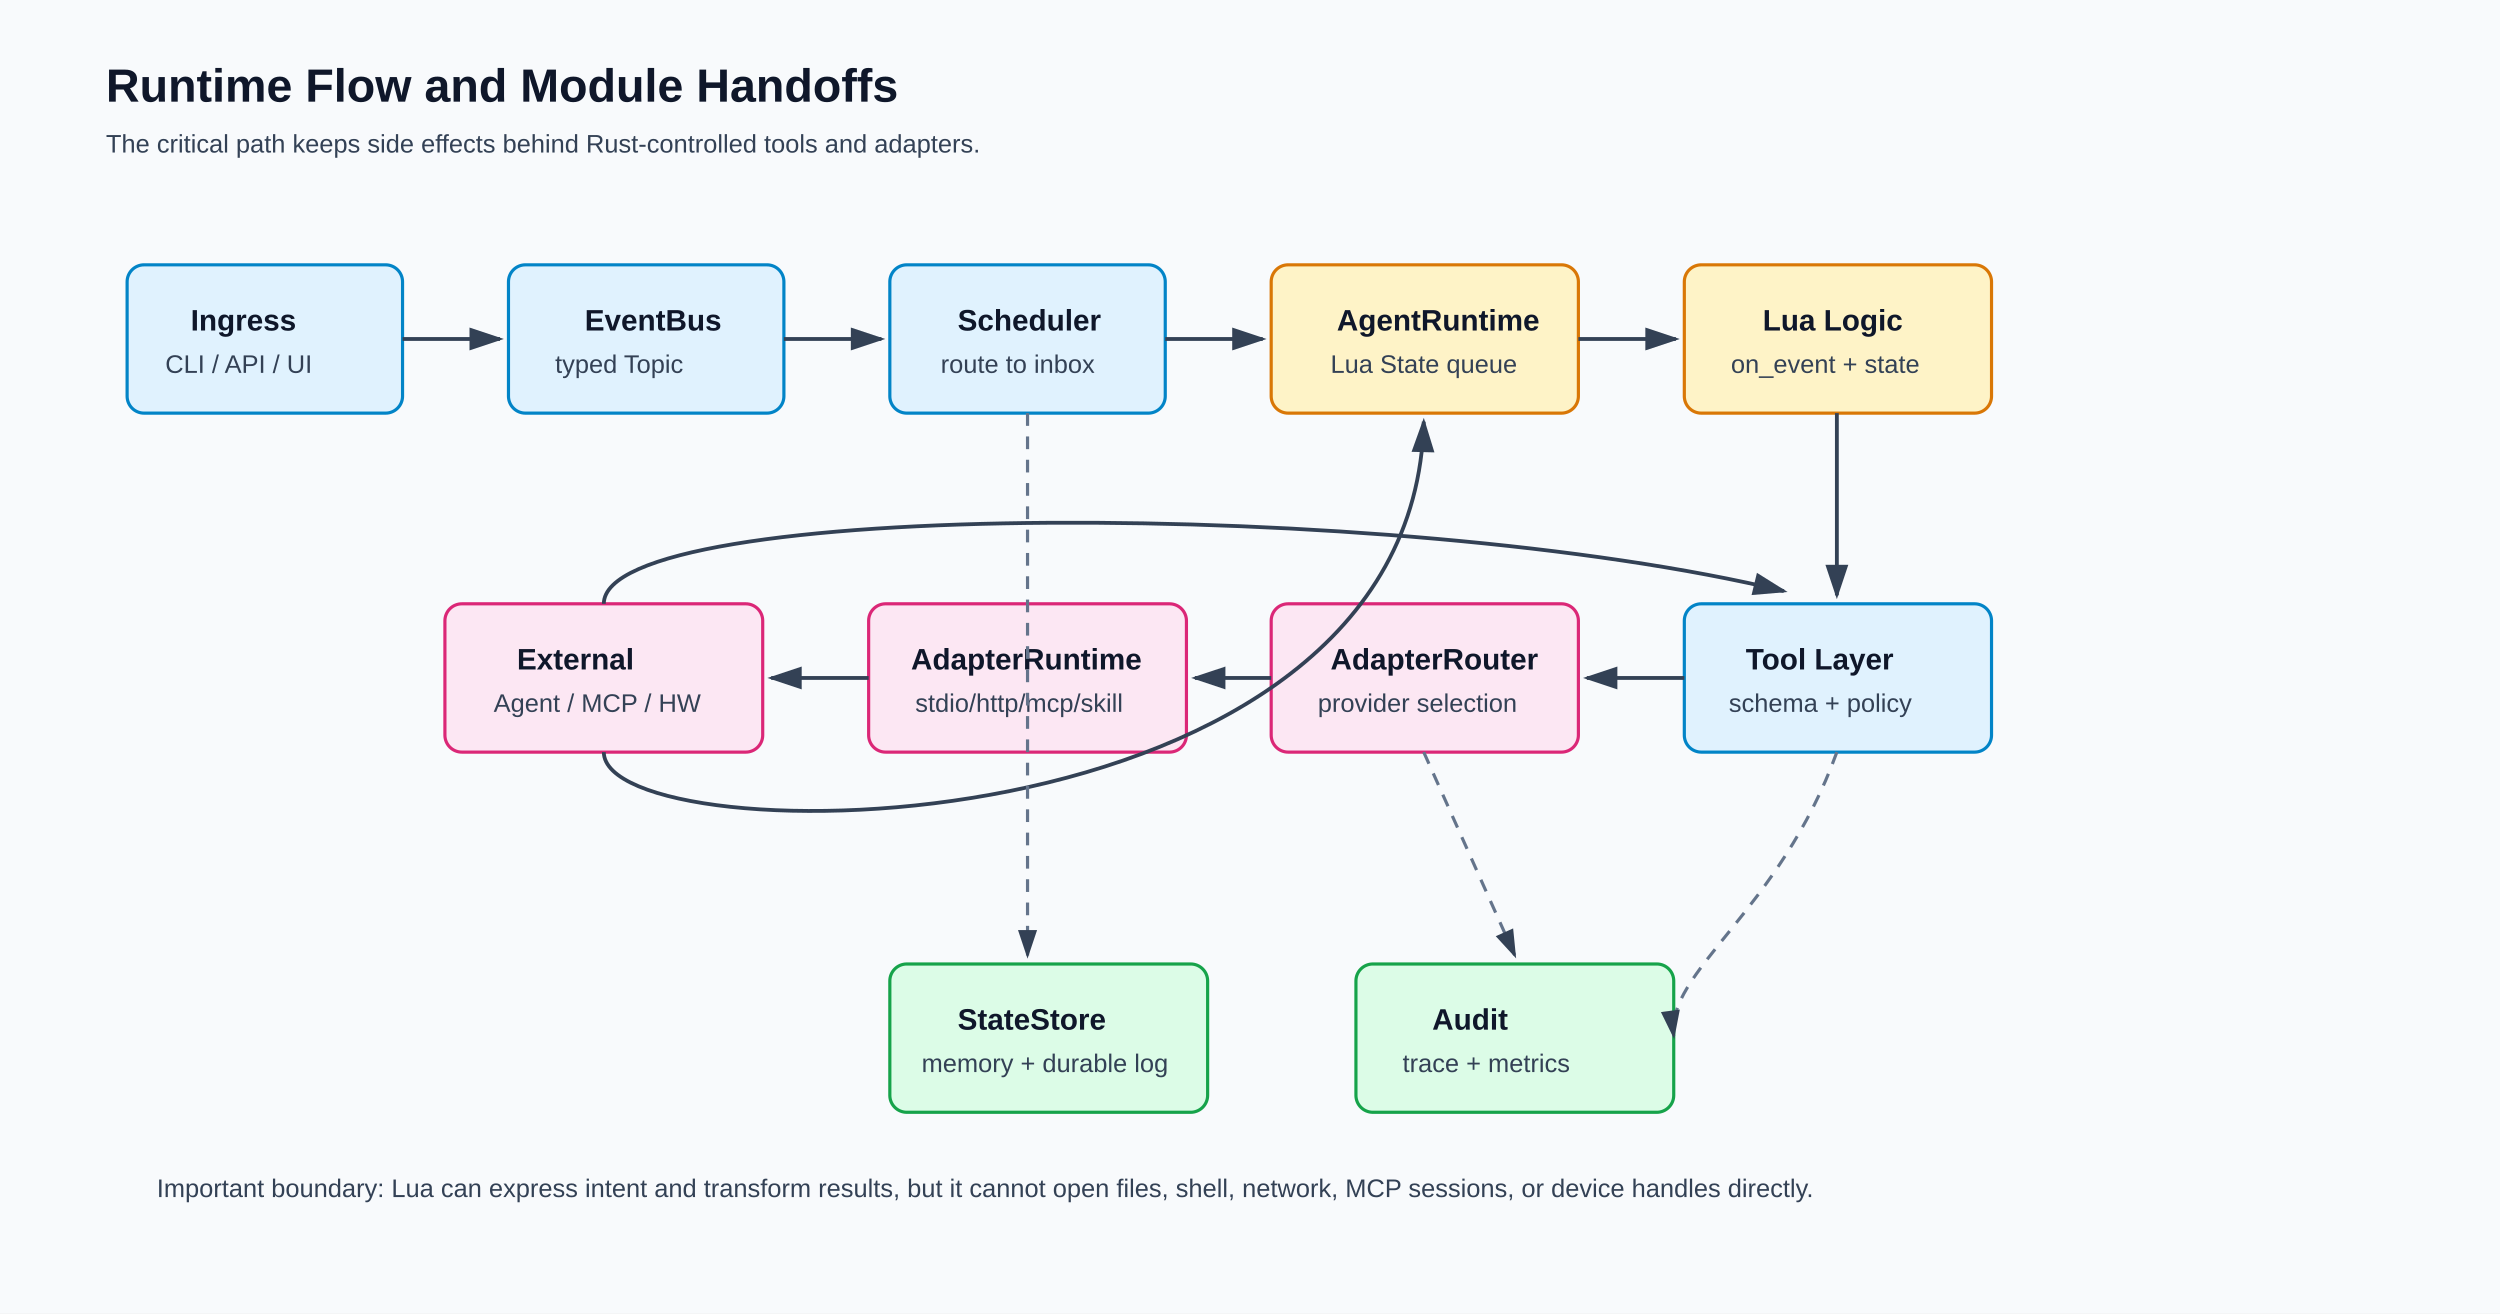
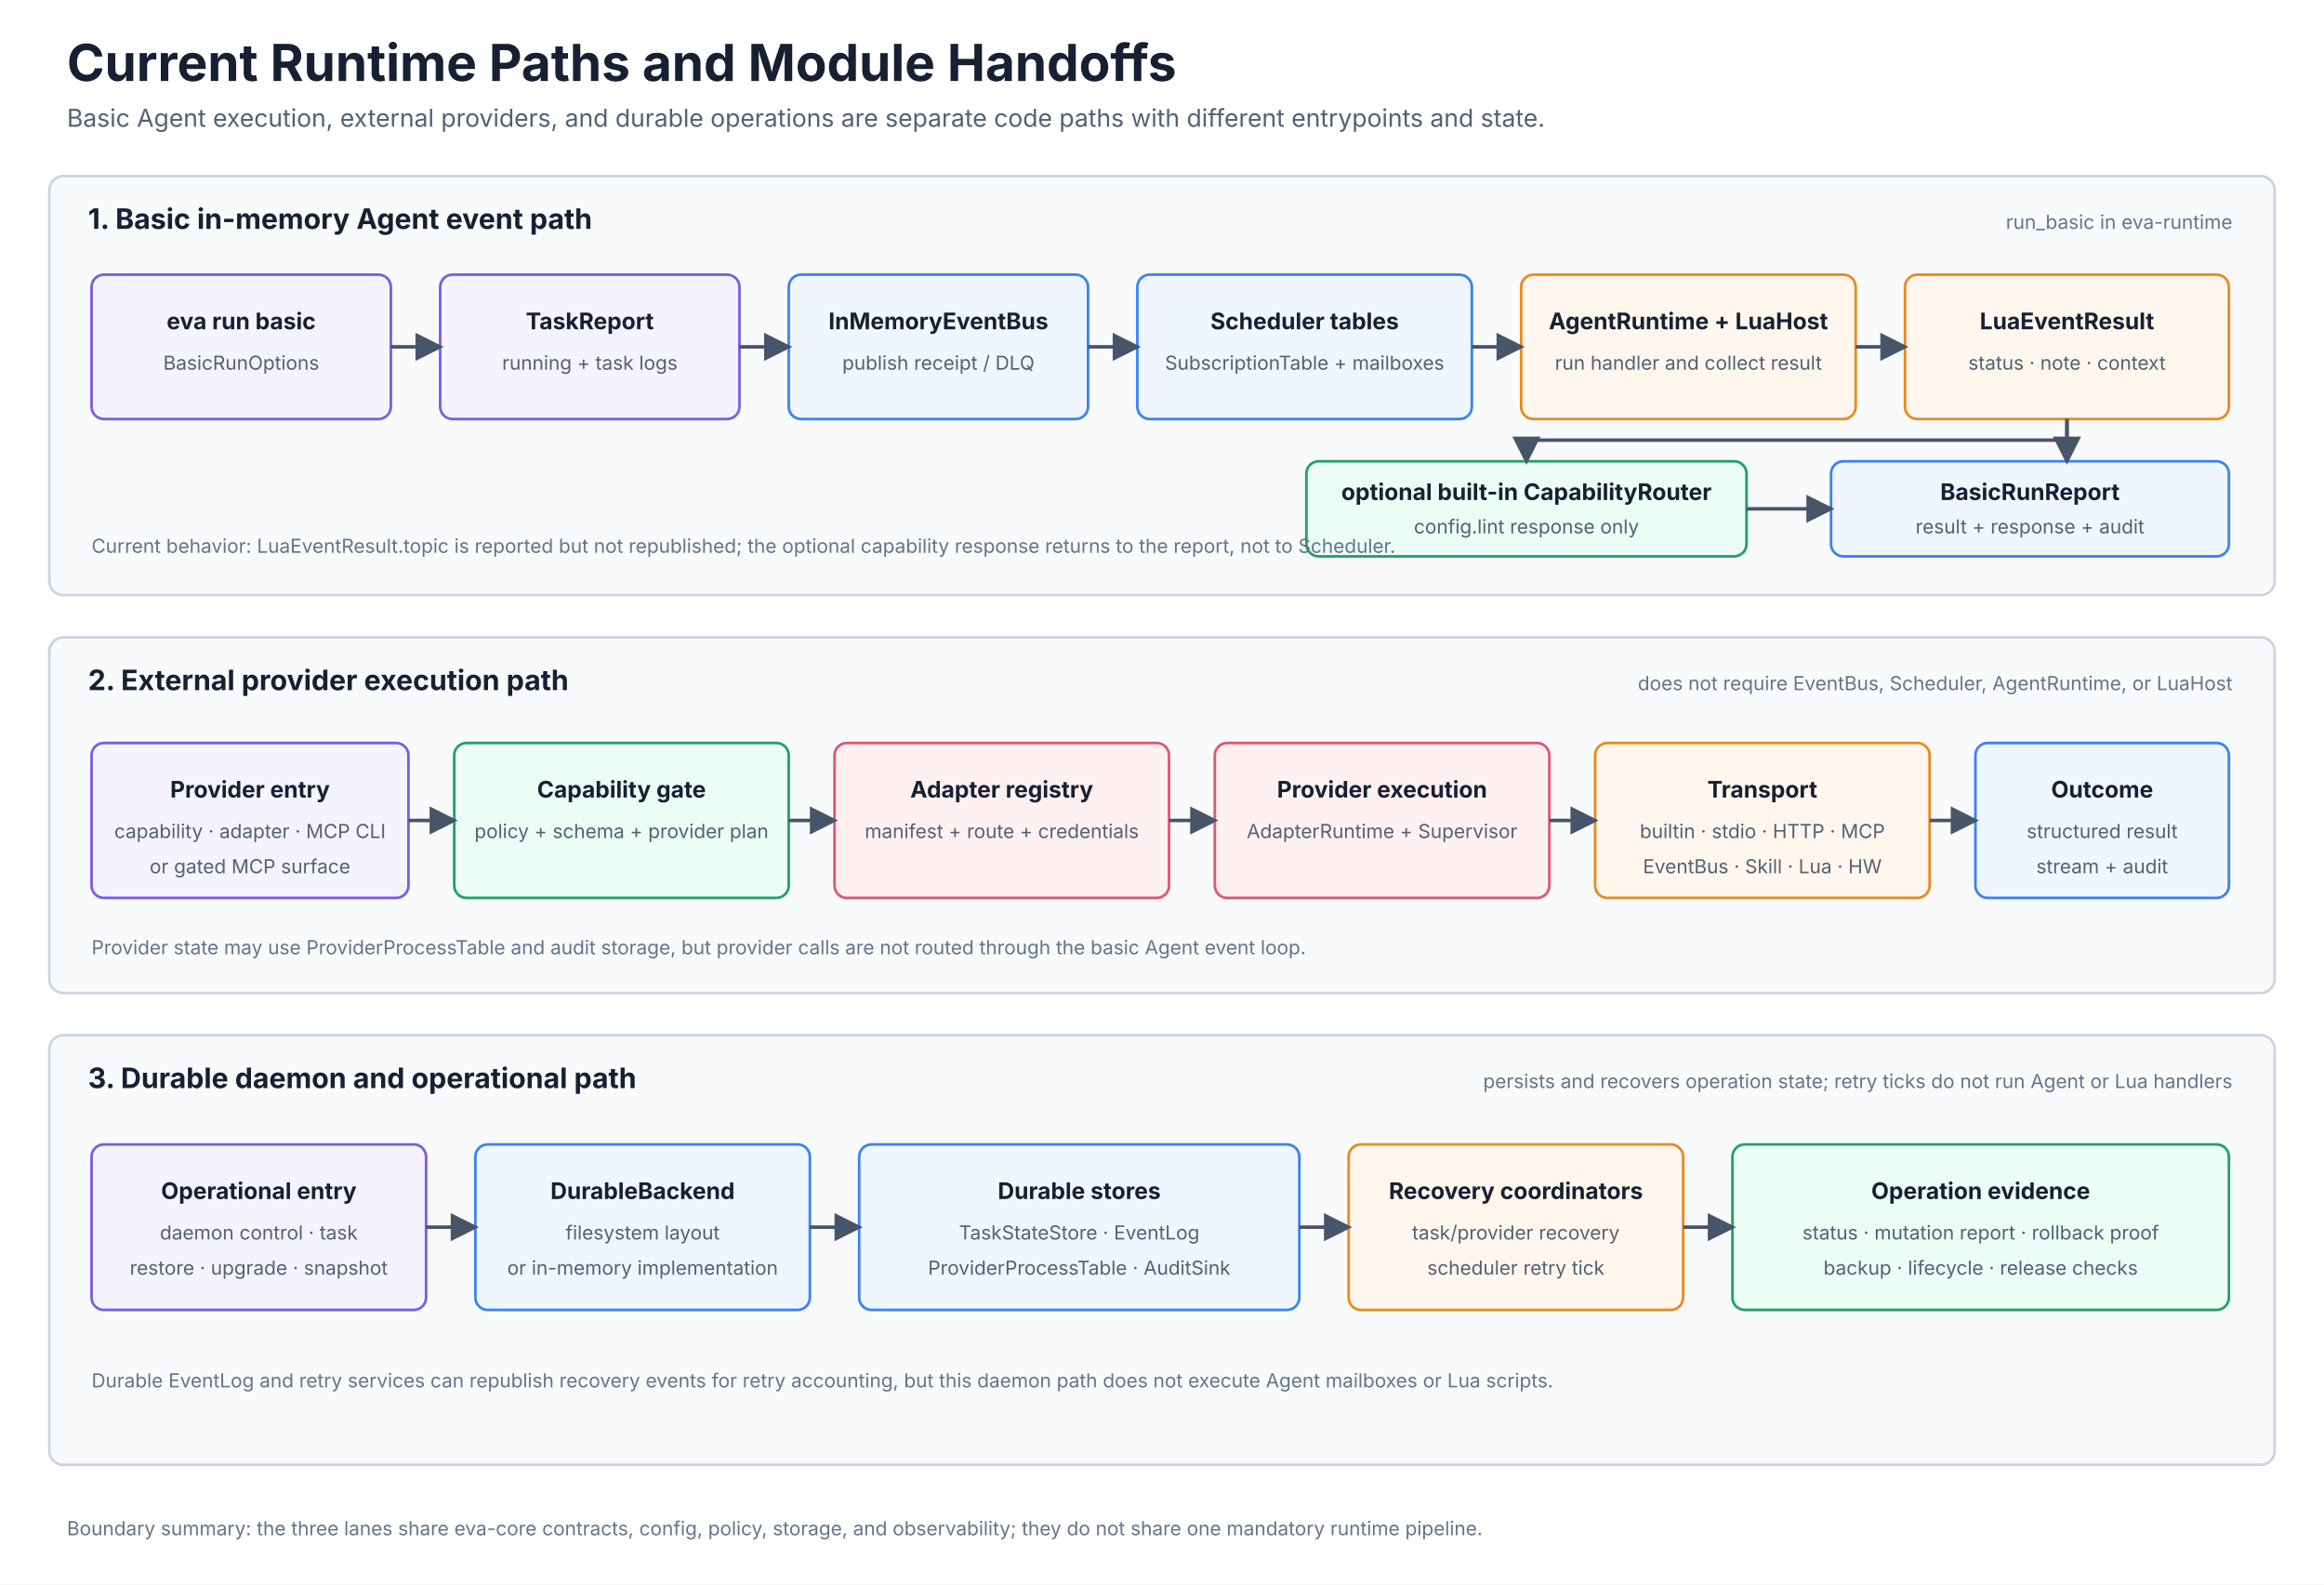
- <svg xmlns="http://www.w3.org/2000/svg" width="1180" height="620" viewBox="0 0 1180 620" role="img" aria-labelledby="title desc">
+ <svg xmlns="http://www.w3.org/2000/svg" width="1320" height="900" viewBox="0 0 1320 900" role="img" aria-labelledby="title desc">
  <defs>
+     <marker id="arrow" markerWidth="8" markerHeight="8" refX="7" refY="4" orient="auto">
+       <path d="M0 0L8 4L0 8Z" fill="#475569" />
+     </marker>
    <style>
-       .bg { fill: #f8fafc; }
-       .box { fill: #ffffff; stroke: #cbd5e1; stroke-width: 1.5; rx: 8; }
-       .hot { fill: #fef3c7; stroke: #d97706; }
-       .rust { fill: #e0f2fe; stroke: #0284c7; }
-       .adapter { fill: #fce7f3; stroke: #db2777; }
-       .store { fill: #dcfce7; stroke: #16a34a; }
-       .title { font: 700 22px Arial, sans-serif; fill: #0f172a; }
-       .label { font: 700 14px Arial, sans-serif; fill: #0f172a; }
-       .small { font: 400 12px Arial, sans-serif; fill: #334155; }
-       .arrow { stroke: #334155; stroke-width: 1.8; fill: none; marker-end: url(#arrow); }
-       .audit { stroke: #64748b; stroke-width: 1.5; stroke-dasharray: 6 5; fill: none; marker-end: url(#arrow); }
+       text{font-family:Inter,"Segoe UI","Microsoft YaHei",sans-serif;fill:#172033}.title{font-size:29px;font-weight:700}.subtitle{font-size:14px;fill:#526174}
+       .section{font-size:16px;font-weight:700}.label{font-size:13px;font-weight:700}.small{font-size:11px;fill:#526174}.tiny{font-size:11px;fill:#64748b}
+       .panel{fill:#f8fafc;stroke:#cbd5e1;stroke-width:1.5}.blue{fill:#eff6ff;stroke:#3b82f6;stroke-width:1.5}
+       .green{fill:#ecfdf5;stroke:#22a06b;stroke-width:1.5}.orange{fill:#fff7ed;stroke:#ea8a1f;stroke-width:1.5}
+       .purple{fill:#f5f3ff;stroke:#7c5ce7;stroke-width:1.5}.rose{fill:#fff1f2;stroke:#e25572;stroke-width:1.5}
+       .line{fill:none;stroke:#475569;stroke-width:2;marker-end:url(#arrow)}
    </style>
-     <marker id="arrow" markerWidth="10" markerHeight="10" refX="8" refY="3" orient="auto" markerUnits="strokeWidth">
-       <path d="M0,0 L0,6 L9,3 z" fill="#334155" />
-     </marker>
  </defs>
-   <rect class="bg" width="1180" height="620" />
-   <text class="title" x="50" y="48">Runtime Flow and Module Handoffs</text>
-   <text class="small" x="50" y="72">The critical path keeps side effects behind Rust-controlled tools and adapters.</text>
-   <rect class="box rust" x="60" y="125" width="130" height="70" />
-   <text class="label" x="90" y="156">Ingress</text>
-   <text class="small" x="78" y="176">CLI / API / UI</text>
-   <rect class="box rust" x="240" y="125" width="130" height="70" />
-   <text class="label" x="276" y="156">EventBus</text>
-   <text class="small" x="262" y="176">typed Topic</text>
-   <rect class="box rust" x="420" y="125" width="130" height="70" />
-   <text class="label" x="452" y="156">Scheduler</text>
-   <text class="small" x="444" y="176">route to inbox</text>
-   <rect class="box hot" x="600" y="125" width="145" height="70" />
-   <text class="label" x="631" y="156">AgentRuntime</text>
-   <text class="small" x="628" y="176">Lua State queue</text>
-   <rect class="box hot" x="795" y="125" width="145" height="70" />
-   <text class="label" x="832" y="156">Lua Logic</text>
-   <text class="small" x="817" y="176">on_event + state</text>
-   <rect class="box rust" x="795" y="285" width="145" height="70" />
-   <text class="label" x="824" y="316">Tool Layer</text>
-   <text class="small" x="816" y="336">schema + policy</text>
-   <rect class="box adapter" x="600" y="285" width="145" height="70" />
-   <text class="label" x="628" y="316">AdapterRouter</text>
-   <text class="small" x="622" y="336">provider selection</text>
-   <rect class="box adapter" x="410" y="285" width="150" height="70" />
-   <text class="label" x="430" y="316">AdapterRuntime</text>
-   <text class="small" x="432" y="336">stdio/http/mcp/skill</text>
-   <rect class="box adapter" x="210" y="285" width="150" height="70" />
-   <text class="label" x="244" y="316">External</text>
-   <text class="small" x="233" y="336">Agent / MCP / HW</text>
-   <rect class="box store" x="420" y="455" width="150" height="70" />
-   <text class="label" x="452" y="486">StateStore</text>
-   <text class="small" x="435" y="506">memory + durable log</text>
-   <rect class="box store" x="640" y="455" width="150" height="70" />
-   <text class="label" x="676" y="486">Audit</text>
-   <text class="small" x="662" y="506">trace + metrics</text>
-   <path class="arrow" d="M190 160 L236 160" />
-   <path class="arrow" d="M370 160 L416 160" />
-   <path class="arrow" d="M550 160 L596 160" />
-   <path class="arrow" d="M745 160 L791 160" />
-   <path class="arrow" d="M867 195 L867 281" />
-   <path class="arrow" d="M795 320 L749 320" />
-   <path class="arrow" d="M600 320 L564 320" />
-   <path class="arrow" d="M410 320 L364 320" />
-   <path class="arrow" d="M285 285 C285 235 660 235 842 279" />
-   <path class="arrow" d="M285 355 C285 405 667 406 672 199" />
-   <path class="audit" d="M485 195 L485 451" />
-   <path class="audit" d="M672 355 L715 451" />
-   <path class="audit" d="M867 355 C840 430 786 459 790 489" />
-   <text class="small" x="74" y="565">Important boundary: Lua can express intent and transform results, but it cannot open files, shell, network, MCP sessions, or device handles directly.</text>
+   <rect width="1320" height="900" fill="#ffffff" />
+   <text class="title" x="38" y="46">Current Runtime Paths and Module Handoffs</text>
+   <text class="subtitle" x="38" y="72">Basic Agent execution, external providers, and durable operations are separate code paths with different entrypoints and state.</text>
+   <rect class="panel" x="28" y="100" width="1264" height="238" rx="8" />
+   <text class="section" x="50" y="130">1. Basic in-memory Agent event path</text>
+   <text class="tiny" x="1268" y="130" text-anchor="end">run_basic in eva-runtime</text>
+   <rect class="purple" x="52" y="156" width="170" height="82" rx="7" />
+   <text class="label" x="137" y="187" text-anchor="middle">eva run basic</text>
+   <text class="small" x="137" y="210" text-anchor="middle">BasicRunOptions</text>
+   <rect class="purple" x="250" y="156" width="170" height="82" rx="7" />
+   <text class="label" x="335" y="187" text-anchor="middle">TaskReport</text>
+   <text class="small" x="335" y="210" text-anchor="middle">running + task logs</text>
+   <rect class="blue" x="448" y="156" width="170" height="82" rx="7" />
+   <text class="label" x="533" y="187" text-anchor="middle">InMemoryEventBus</text>
+   <text class="small" x="533" y="210" text-anchor="middle">publish receipt / DLQ</text>
+   <rect class="blue" x="646" y="156" width="190" height="82" rx="7" />
+   <text class="label" x="741" y="187" text-anchor="middle">Scheduler tables</text>
+   <text class="small" x="741" y="210" text-anchor="middle">SubscriptionTable + mailboxes</text>
+   <rect class="orange" x="864" y="156" width="190" height="82" rx="7" />
+   <text class="label" x="959" y="187" text-anchor="middle">AgentRuntime + LuaHost</text>
+   <text class="small" x="959" y="210" text-anchor="middle">run handler and collect result</text>
+   <rect class="orange" x="1082" y="156" width="184" height="82" rx="7" />
+   <text class="label" x="1174" y="187" text-anchor="middle">LuaEventResult</text>
+   <text class="small" x="1174" y="210" text-anchor="middle">status · note · context</text>
+   <path class="line" d="M222 197H250" />
+   <path class="line" d="M420 197H448" />
+   <path class="line" d="M618 197H646" />
+   <path class="line" d="M836 197H864" />
+   <path class="line" d="M1054 197H1082" />
+   <rect class="green" x="742" y="262" width="250" height="54" rx="7" />
+   <text class="label" x="867" y="284" text-anchor="middle">optional built-in CapabilityRouter</text>
+   <text class="small" x="867" y="303" text-anchor="middle">config.lint response only</text>
+   <rect class="blue" x="1040" y="262" width="226" height="54" rx="7" />
+   <text class="label" x="1153" y="284" text-anchor="middle">BasicRunReport</text>
+   <text class="small" x="1153" y="303" text-anchor="middle">result + response + audit</text>
+   <path class="line" d="M1174 238V262" />
+   <path class="line" d="M1174 238V250H867V262" />
+   <path class="line" d="M992 289H1040" />
+   <text class="tiny" x="52" y="314">Current behavior: LuaEventResult.topic is reported but not republished; the optional capability response returns to the report, not to Scheduler.</text>
+   <rect class="panel" x="28" y="362" width="1264" height="202" rx="8" />
+   <text class="section" x="50" y="392">2. External provider execution path</text>
+   <text class="tiny" x="1268" y="392" text-anchor="end">does not require EventBus, Scheduler, AgentRuntime, or LuaHost</text>
+   <rect class="purple" x="52" y="422" width="180" height="88" rx="7" />
+   <text class="label" x="142" y="453" text-anchor="middle">Provider entry</text>
+   <text class="small" x="142" y="476" text-anchor="middle">capability · adapter · MCP CLI</text>
+   <text class="small" x="142" y="496" text-anchor="middle">or gated MCP surface</text>
+   <rect class="green" x="258" y="422" width="190" height="88" rx="7" />
+   <text class="label" x="353" y="453" text-anchor="middle">Capability gate</text>
+   <text class="small" x="353" y="476" text-anchor="middle">policy + schema + provider plan</text>
+   <rect class="rose" x="474" y="422" width="190" height="88" rx="7" />
+   <text class="label" x="569" y="453" text-anchor="middle">Adapter registry</text>
+   <text class="small" x="569" y="476" text-anchor="middle">manifest + route + credentials</text>
+   <rect class="rose" x="690" y="422" width="190" height="88" rx="7" />
+   <text class="label" x="785" y="453" text-anchor="middle">Provider execution</text>
+   <text class="small" x="785" y="476" text-anchor="middle">AdapterRuntime + Supervisor</text>
+   <rect class="orange" x="906" y="422" width="190" height="88" rx="7" />
+   <text class="label" x="1001" y="453" text-anchor="middle">Transport</text>
+   <text class="small" x="1001" y="476" text-anchor="middle">builtin · stdio · HTTP · MCP</text>
+   <text class="small" x="1001" y="496" text-anchor="middle">EventBus · Skill · Lua · HW</text>
+   <rect class="blue" x="1122" y="422" width="144" height="88" rx="7" />
+   <text class="label" x="1194" y="453" text-anchor="middle">Outcome</text>
+   <text class="small" x="1194" y="476" text-anchor="middle">structured result</text>
+   <text class="small" x="1194" y="496" text-anchor="middle">stream + audit</text>
+   <path class="line" d="M232 466H258" />
+   <path class="line" d="M448 466H474" />
+   <path class="line" d="M664 466H690" />
+   <path class="line" d="M880 466H906" />
+   <path class="line" d="M1096 466H1122" />
+   <text class="tiny" x="52" y="542">Provider state may use ProviderProcessTable and audit storage, but provider calls are not routed through the basic Agent event loop.</text>
+   <rect class="panel" x="28" y="588" width="1264" height="244" rx="8" />
+   <text class="section" x="50" y="618">3. Durable daemon and operational path</text>
+   <text class="tiny" x="1268" y="618" text-anchor="end">persists and recovers operation state; retry ticks do not run Agent or Lua handlers</text>
+   <rect class="purple" x="52" y="650" width="190" height="94" rx="7" />
+   <text class="label" x="147" y="681" text-anchor="middle">Operational entry</text>
+   <text class="small" x="147" y="704" text-anchor="middle">daemon control · task</text>
+   <text class="small" x="147" y="724" text-anchor="middle">restore · upgrade · snapshot</text>
+   <rect class="blue" x="270" y="650" width="190" height="94" rx="7" />
+   <text class="label" x="365" y="681" text-anchor="middle">DurableBackend</text>
+   <text class="small" x="365" y="704" text-anchor="middle">filesystem layout</text>
+   <text class="small" x="365" y="724" text-anchor="middle">or in-memory implementation</text>
+   <rect class="blue" x="488" y="650" width="250" height="94" rx="7" />
+   <text class="label" x="613" y="681" text-anchor="middle">Durable stores</text>
+   <text class="small" x="613" y="704" text-anchor="middle">TaskStateStore · EventLog</text>
+   <text class="small" x="613" y="724" text-anchor="middle">ProviderProcessTable · AuditSink</text>
+   <rect class="orange" x="766" y="650" width="190" height="94" rx="7" />
+   <text class="label" x="861" y="681" text-anchor="middle">Recovery coordinators</text>
+   <text class="small" x="861" y="704" text-anchor="middle">task/provider recovery</text>
+   <text class="small" x="861" y="724" text-anchor="middle">scheduler retry tick</text>
+   <rect class="green" x="984" y="650" width="282" height="94" rx="7" />
+   <text class="label" x="1125" y="681" text-anchor="middle">Operation evidence</text>
+   <text class="small" x="1125" y="704" text-anchor="middle">status · mutation report · rollback proof</text>
+   <text class="small" x="1125" y="724" text-anchor="middle">backup · lifecycle · release checks</text>
+   <path class="line" d="M242 697H270" />
+   <path class="line" d="M460 697H488" />
+   <path class="line" d="M738 697H766" />
+   <path class="line" d="M956 697H984" />
+   <text class="tiny" x="52" y="788">Durable EventLog and retry services can republish recovery events for retry accounting, but this daemon path does not execute Agent mailboxes or Lua scripts.</text>
+   <text class="tiny" x="38" y="872">Boundary summary: the three lanes share eva-core contracts, config, policy, storage, and observability; they do not share one mandatory runtime pipeline.</text>
</svg>
